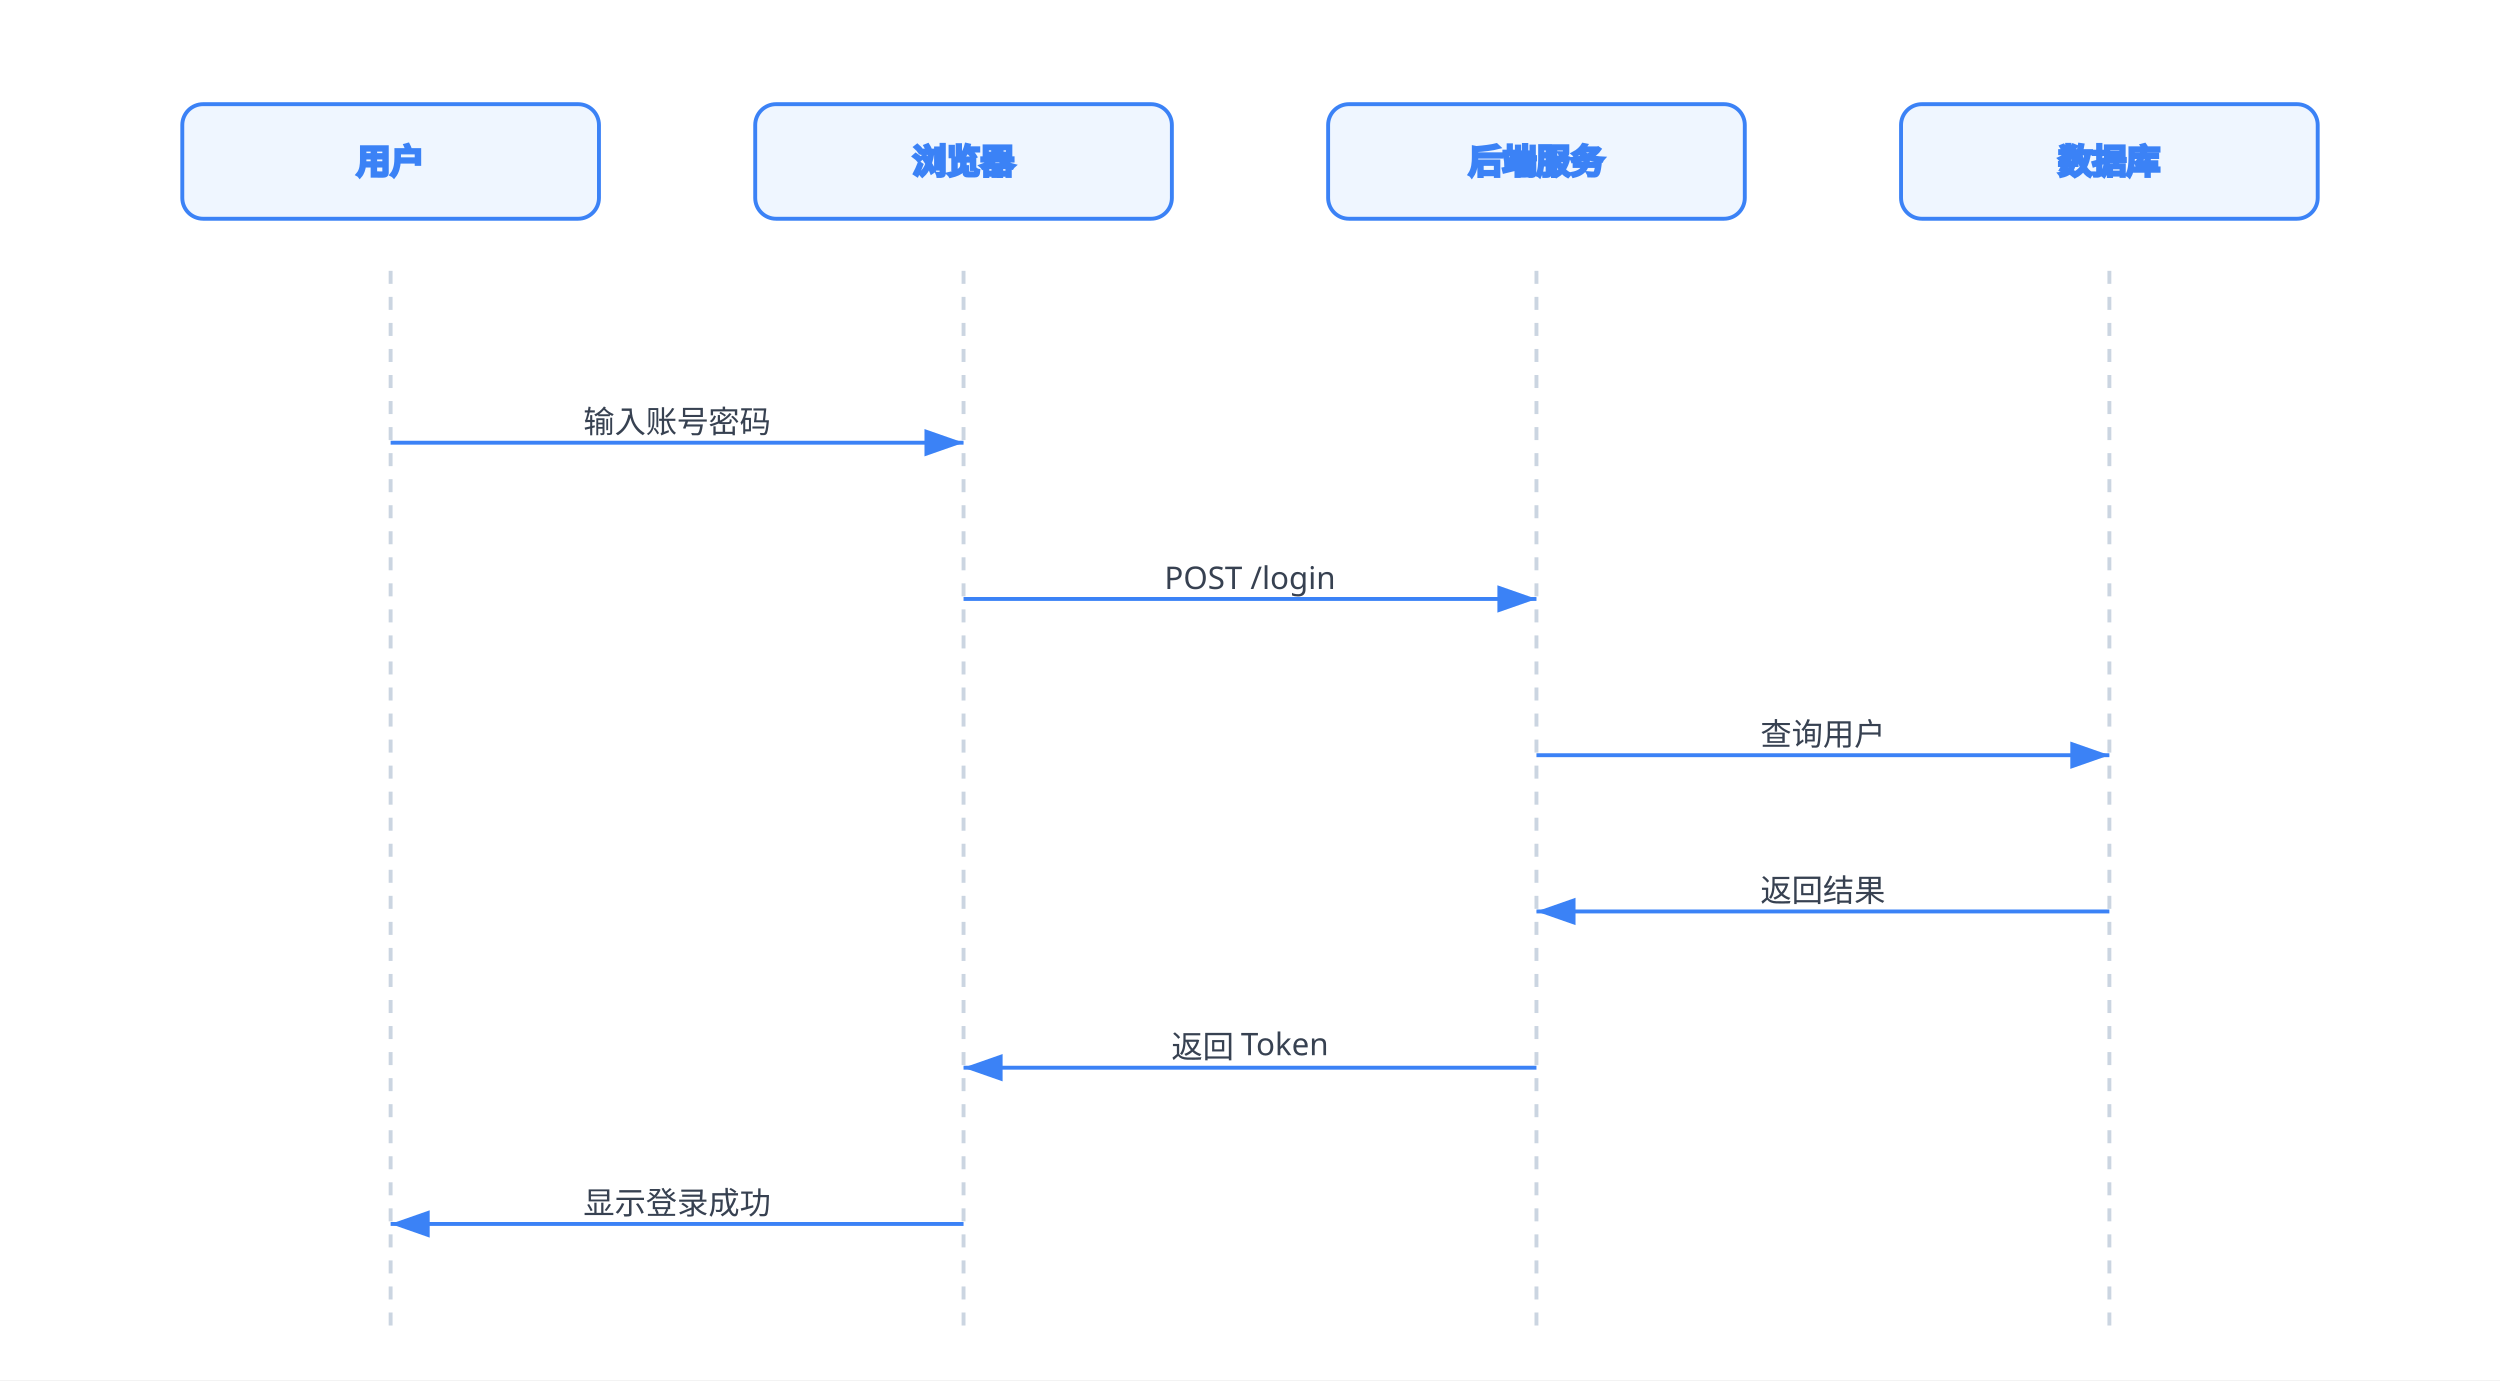
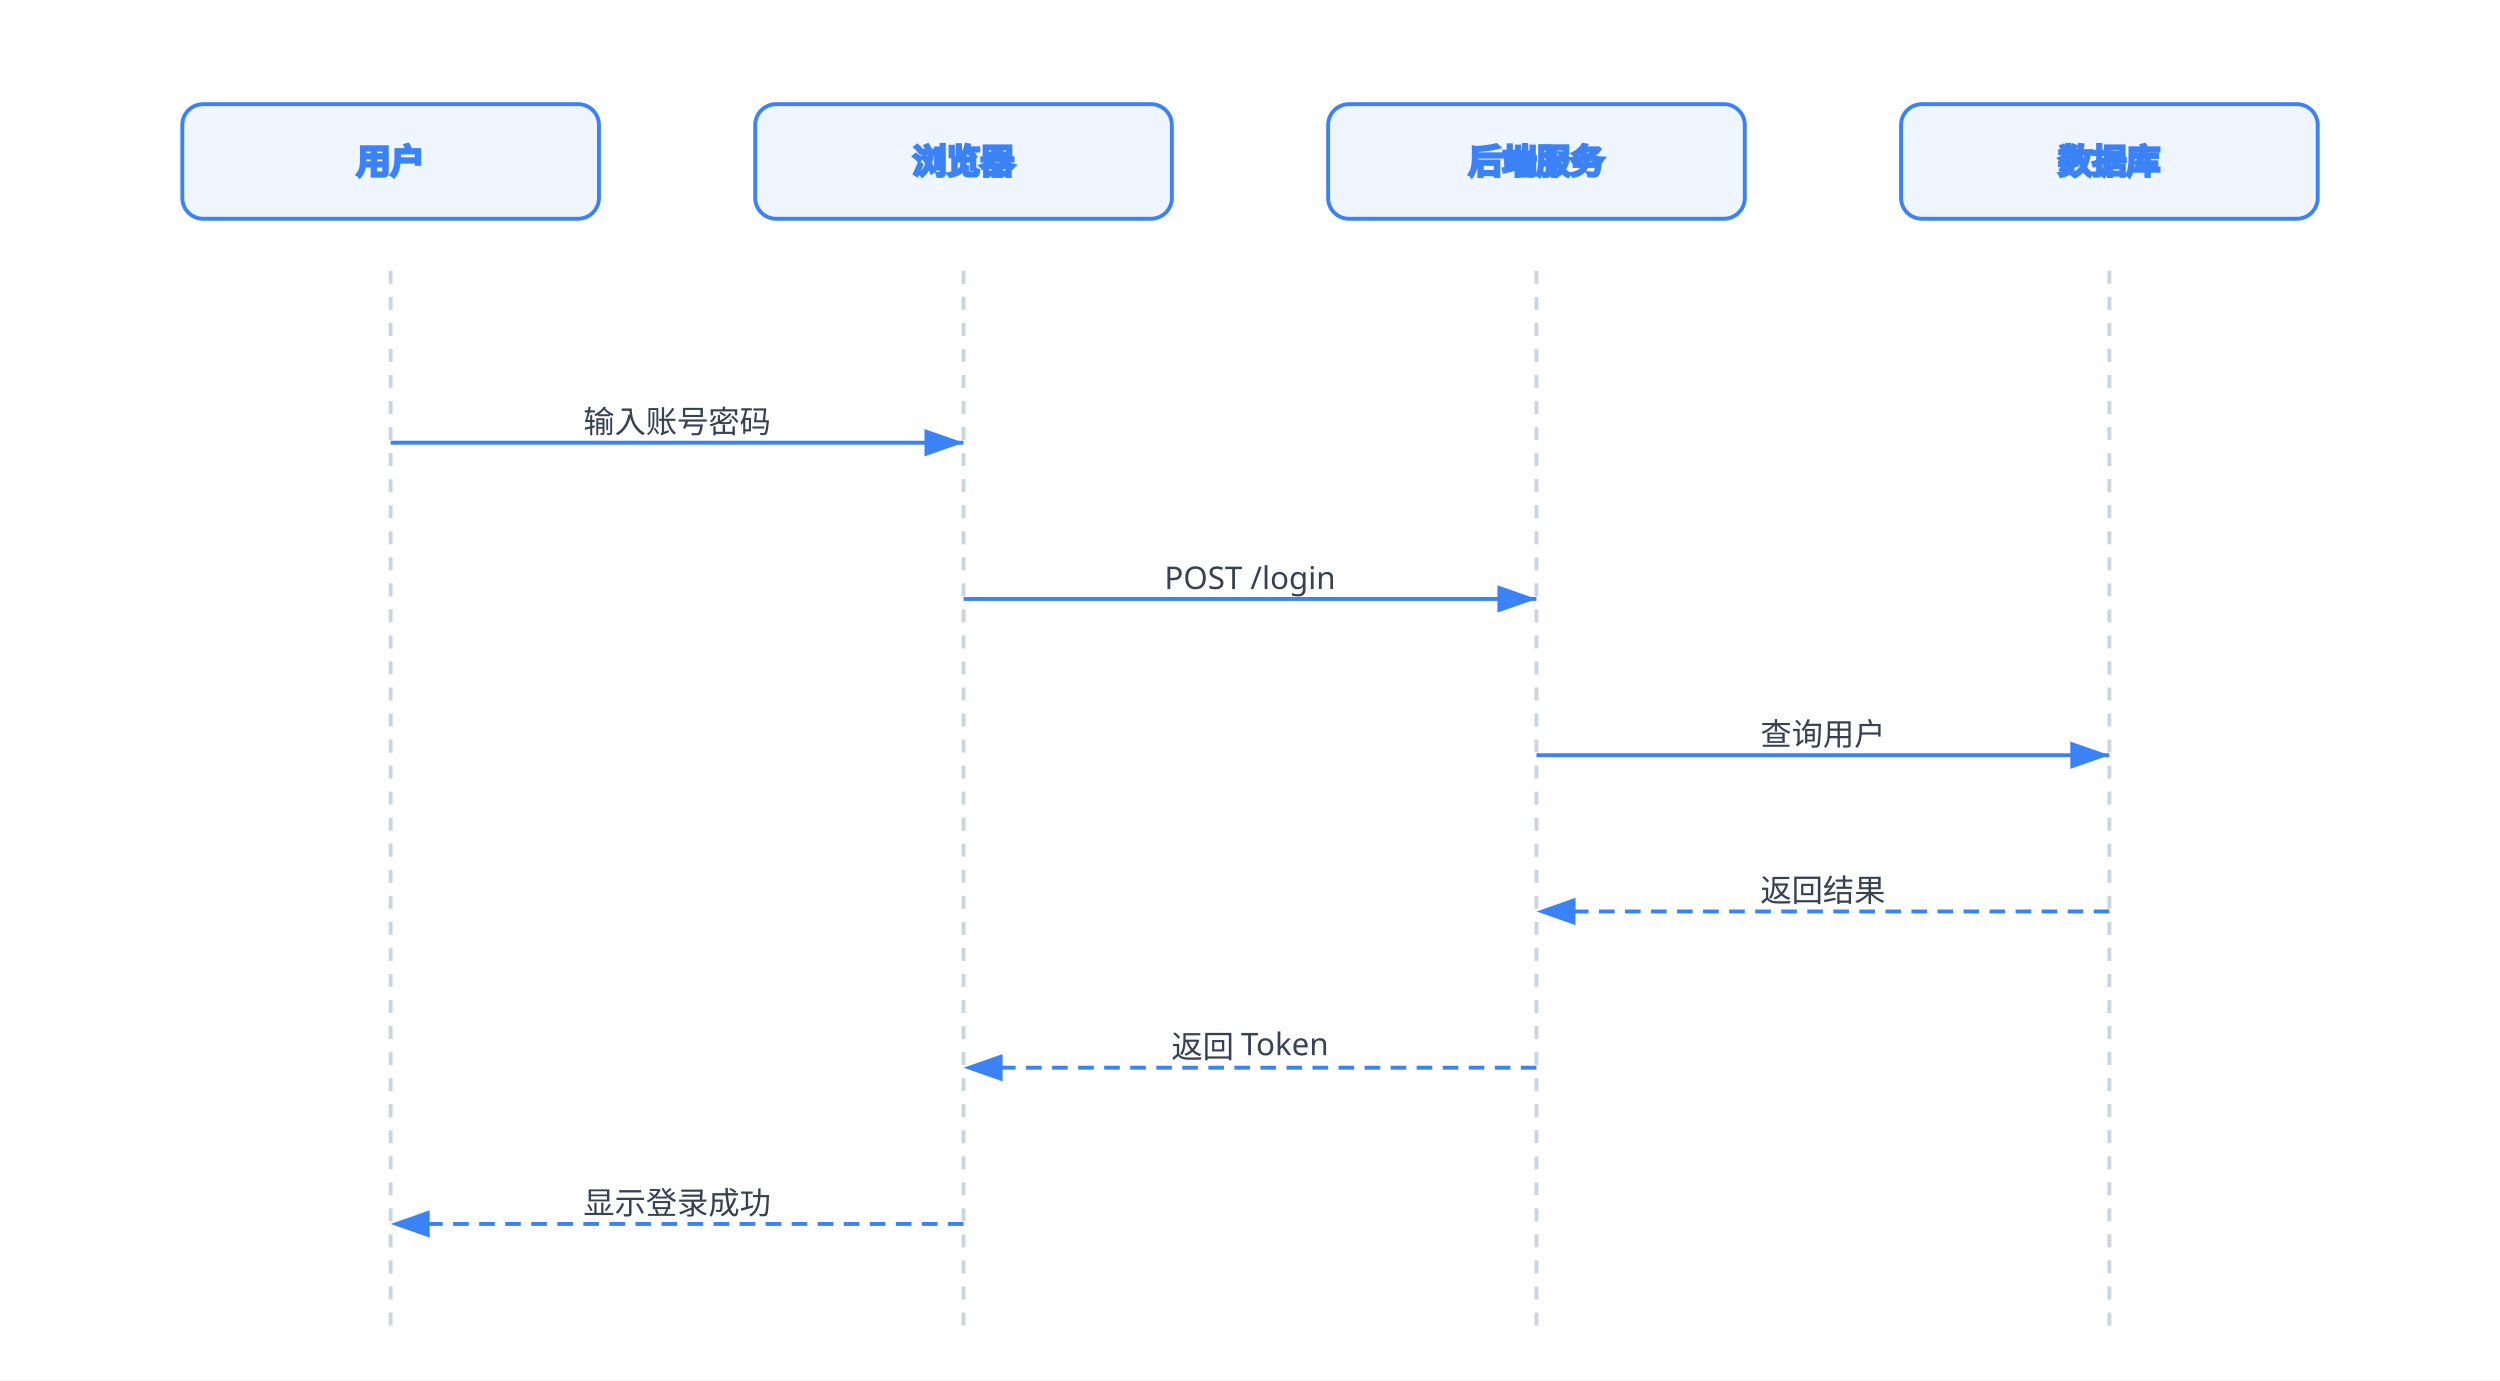
<svg xmlns="http://www.w3.org/2000/svg" width="960" height="530" viewBox="0 0 960 530">
  <defs>
    <marker id="arrowhead" markerWidth="10" markerHeight="7" refX="10" refY="3.5" orient="auto">
      <polygon points="0 0, 10 3.5, 0 7" fill="#3b82f6" />
    </marker>
  </defs>
  <rect x="0" y="0" width="960" height="530" fill="#ffffff" />
  <line class="lgdl-lifeline" x1="150" y1="104" x2="150" y2="510" stroke="#cbd5e1" stroke-width="1.5" stroke-dasharray="5 5" />
  <line class="lgdl-lifeline" x1="370" y1="104" x2="370" y2="510" stroke="#cbd5e1" stroke-width="1.5" stroke-dasharray="5 5" />
  <line class="lgdl-lifeline" x1="590" y1="104" x2="590" y2="510" stroke="#cbd5e1" stroke-width="1.5" stroke-dasharray="5 5" />
  <line class="lgdl-lifeline" x1="810" y1="104" x2="810" y2="510" stroke="#cbd5e1" stroke-width="1.5" stroke-dasharray="5 5" />
  <g class="lgdl-participant" fill="#eff6ff" stroke="#3b82f6" stroke-width="1.5">
    <rect x="70" y="40" width="160" height="44" rx="8" ry="8" />
    <text x="150" y="62" font-family="'Segoe UI', 'PingFang SC', 'Microsoft YaHei', sans-serif" font-size="13" fill="#1e40af" text-anchor="middle" dominant-baseline="middle">用户</text>
  </g>
  <g class="lgdl-participant" fill="#eff6ff" stroke="#3b82f6" stroke-width="1.5">
    <rect x="290" y="40" width="160" height="44" rx="8" ry="8" />
    <text x="370" y="62" font-family="'Segoe UI', 'PingFang SC', 'Microsoft YaHei', sans-serif" font-size="13" fill="#1e40af" text-anchor="middle" dominant-baseline="middle">浏览器</text>
  </g>
  <g class="lgdl-participant" fill="#eff6ff" stroke="#3b82f6" stroke-width="1.5">
    <rect x="510" y="40" width="160" height="44" rx="8" ry="8" />
    <text x="590" y="62" font-family="'Segoe UI', 'PingFang SC', 'Microsoft YaHei', sans-serif" font-size="13" fill="#1e40af" text-anchor="middle" dominant-baseline="middle">后端服务</text>
  </g>
  <g class="lgdl-participant" fill="#eff6ff" stroke="#3b82f6" stroke-width="1.5">
    <rect x="730" y="40" width="160" height="44" rx="8" ry="8" />
    <text x="810" y="62" font-family="'Segoe UI', 'PingFang SC', 'Microsoft YaHei', sans-serif" font-size="13" fill="#1e40af" text-anchor="middle" dominant-baseline="middle">数据库</text>
  </g>
  <g class="lgdl-message">
    <line x1="150" y1="170" x2="370" y2="170" stroke="#3b82f6" stroke-width="1.5" marker-end="url(#arrowhead)" />
    <text x="260" y="162" font-family="'Segoe UI', 'PingFang SC', 'Microsoft YaHei', sans-serif" font-size="12" fill="#374151" text-anchor="middle" dominant-baseline="middle">输入账号密码</text>
  </g>
  <g class="lgdl-message">
    <line x1="370" y1="230" x2="590" y2="230" stroke="#3b82f6" stroke-width="1.5" marker-end="url(#arrowhead)" />
    <text x="480" y="222" font-family="'Segoe UI', 'PingFang SC', 'Microsoft YaHei', sans-serif" font-size="12" fill="#374151" text-anchor="middle" dominant-baseline="middle">POST /login</text>
  </g>
  <g class="lgdl-message">
    <line x1="590" y1="290" x2="810" y2="290" stroke="#3b82f6" stroke-width="1.5" marker-end="url(#arrowhead)" />
    <text x="700" y="282" font-family="'Segoe UI', 'PingFang SC', 'Microsoft YaHei', sans-serif" font-size="12" fill="#374151" text-anchor="middle" dominant-baseline="middle">查询用户</text>
  </g>
  <g class="lgdl-message">
-     <line x1="810" y1="350" x2="590" y2="350" stroke="#3b82f6" stroke-width="1.5" marker-end="url(#arrowhead)" />
+     <line x1="810" y1="350" x2="590" y2="350" stroke="#3b82f6" stroke-width="1.5" marker-end="url(#arrowhead)" stroke-dasharray="6 4" />
    <text x="700" y="342" font-family="'Segoe UI', 'PingFang SC', 'Microsoft YaHei', sans-serif" font-size="12" fill="#374151" text-anchor="middle" dominant-baseline="middle">返回结果</text>
  </g>
  <g class="lgdl-message">
-     <line x1="590" y1="410" x2="370" y2="410" stroke="#3b82f6" stroke-width="1.5" marker-end="url(#arrowhead)" />
+     <line x1="590" y1="410" x2="370" y2="410" stroke="#3b82f6" stroke-width="1.5" marker-end="url(#arrowhead)" stroke-dasharray="6 4" />
    <text x="480" y="402" font-family="'Segoe UI', 'PingFang SC', 'Microsoft YaHei', sans-serif" font-size="12" fill="#374151" text-anchor="middle" dominant-baseline="middle">返回 Token</text>
  </g>
  <g class="lgdl-message">
-     <line x1="370" y1="470" x2="150" y2="470" stroke="#3b82f6" stroke-width="1.5" marker-end="url(#arrowhead)" />
+     <line x1="370" y1="470" x2="150" y2="470" stroke="#3b82f6" stroke-width="1.5" marker-end="url(#arrowhead)" stroke-dasharray="6 4" />
    <text x="260" y="462" font-family="'Segoe UI', 'PingFang SC', 'Microsoft YaHei', sans-serif" font-size="12" fill="#374151" text-anchor="middle" dominant-baseline="middle">显示登录成功</text>
  </g>
</svg>
